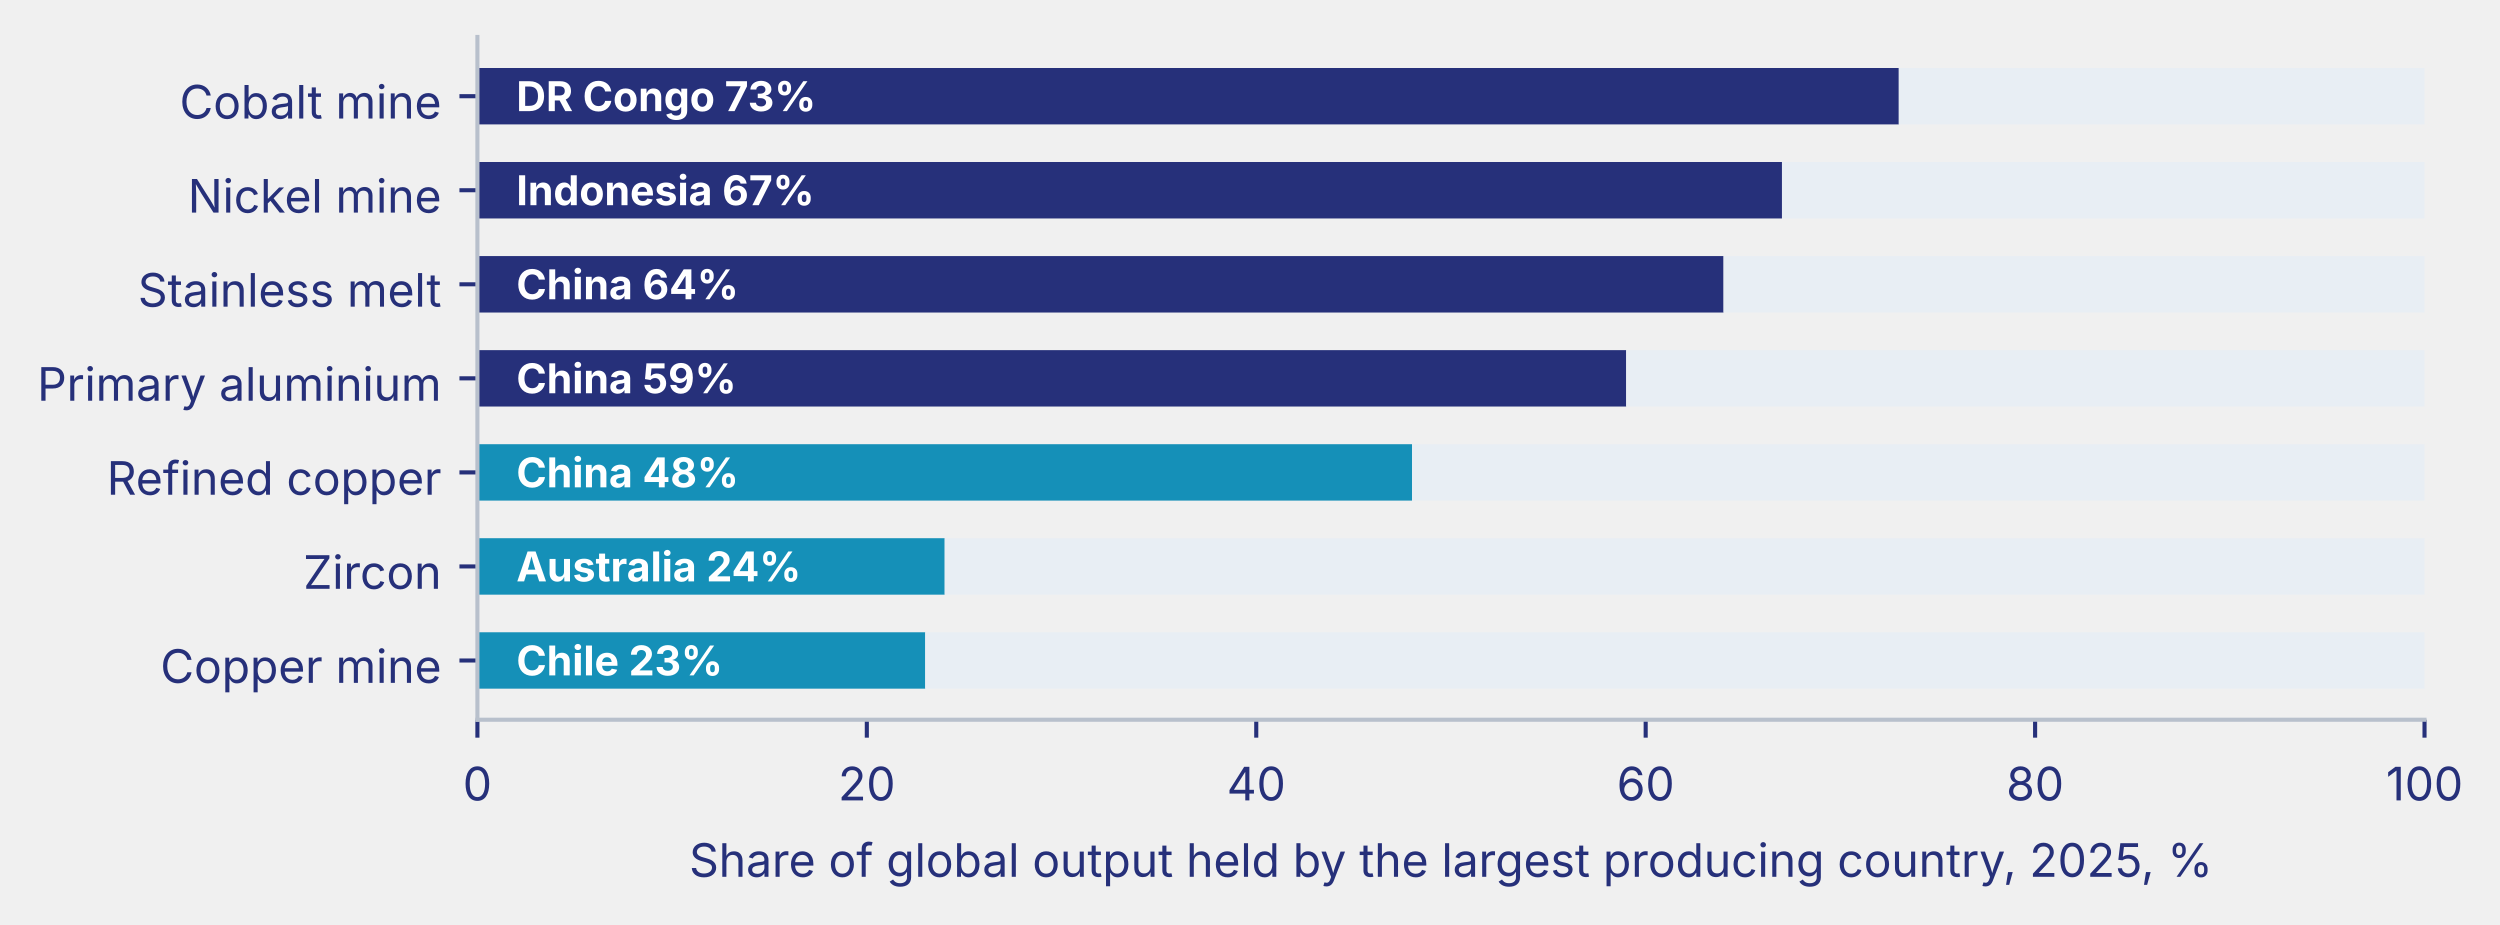
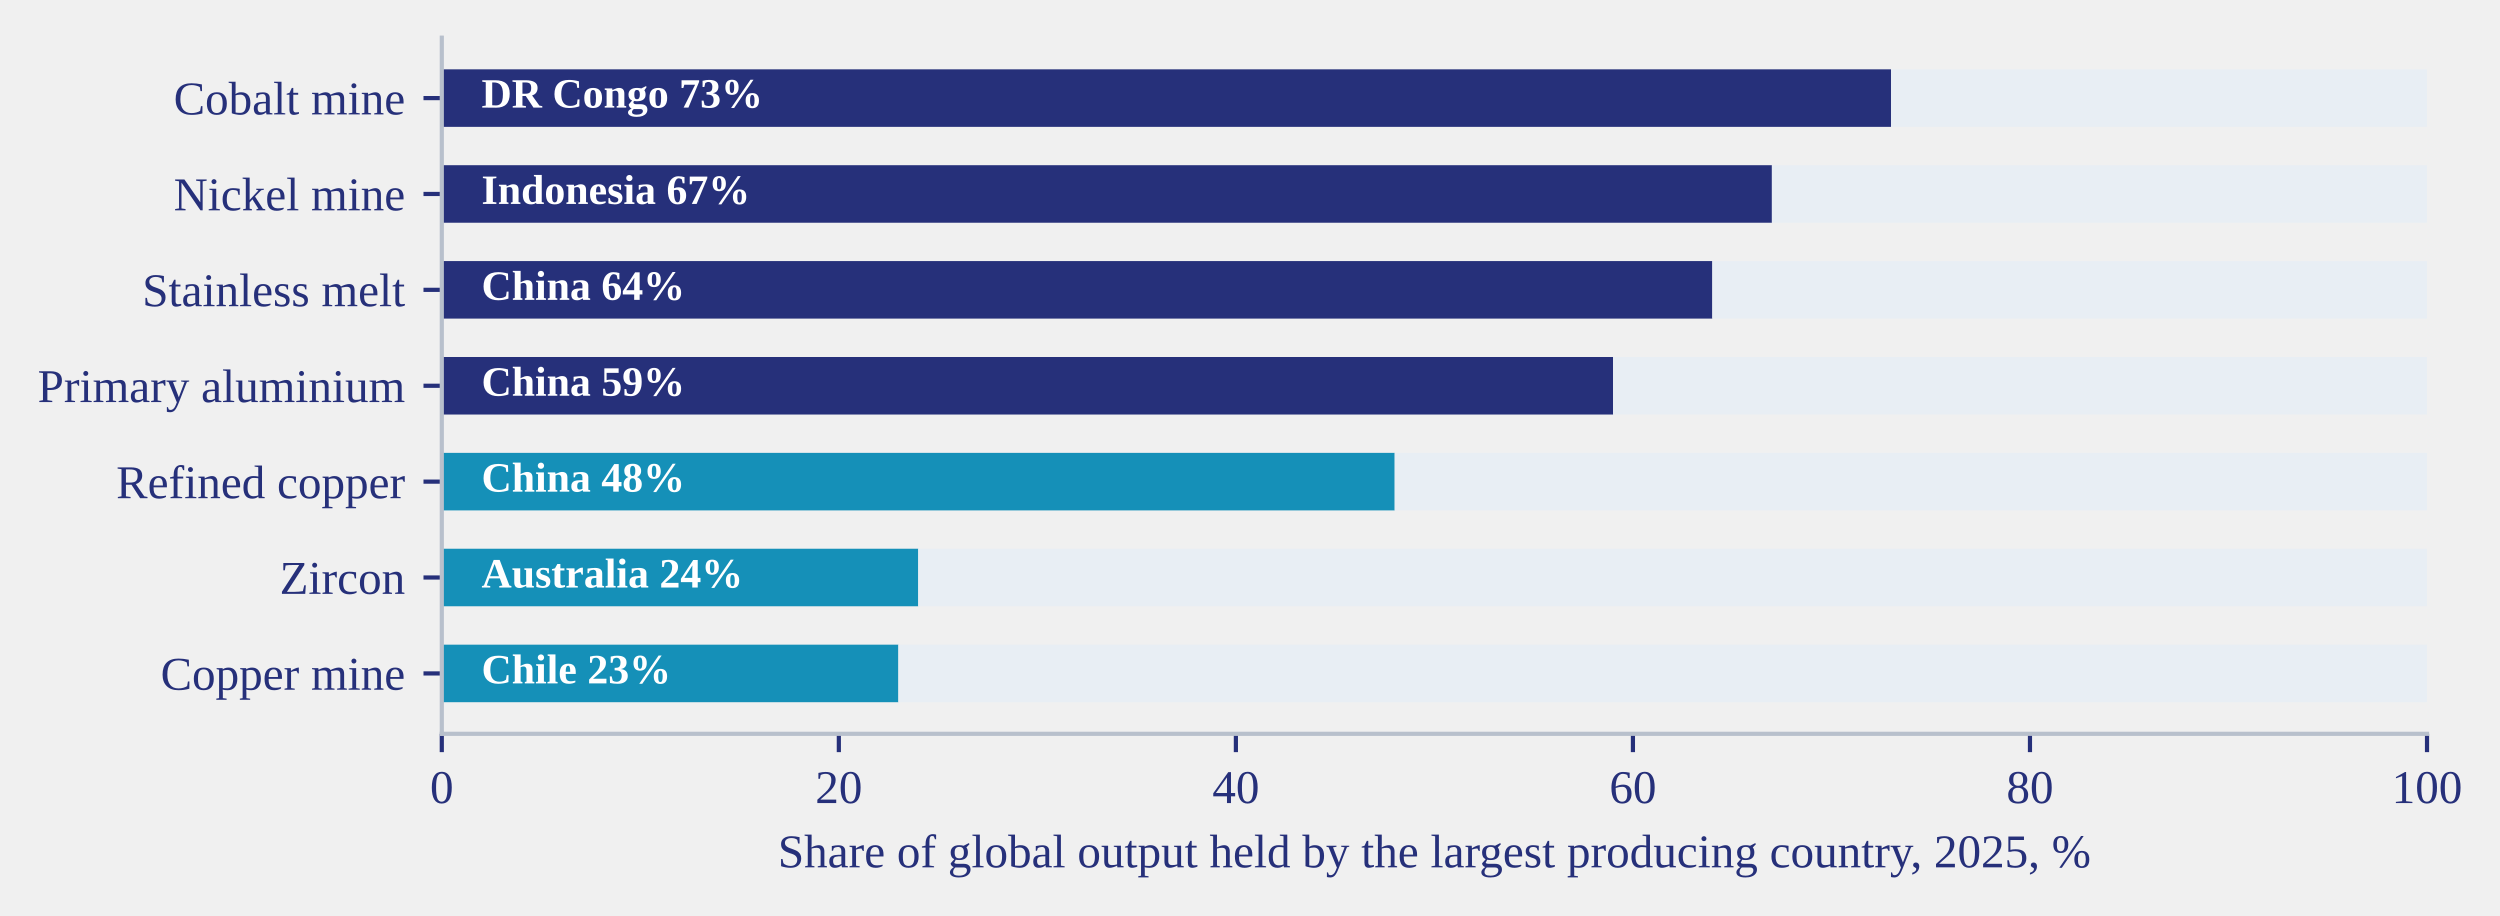
- <svg xmlns="http://www.w3.org/2000/svg" xmlns:xlink="http://www.w3.org/1999/xlink" width="487.18pt" height="180.235pt" viewBox="0 0 487.18 180.235" version="1.1">
+ <svg xmlns="http://www.w3.org/2000/svg" xmlns:xlink="http://www.w3.org/1999/xlink" width="477.831pt" height="174.918pt" viewBox="0 0 477.831 174.918" version="1.1">
  <defs>
    <style type="text/css">*{stroke-linejoin: round; stroke-linecap: butt}</style>
  </defs>
  <g id="figure_1">
    <g id="patch_1">
-       <path d="M 0 180.235  L 487.18 180.235  L 487.18 0  L 0 0  L 0 180.235  z " style="fill: none" />
+       <path d="M 0 174.918  L 477.831 174.918  L 477.831 0  L 0 0  L 0 174.918  z " style="fill: none" />
    </g>
    <g id="axes_1">
      <g id="patch_2">
-         <path d="M 93.032 140.256  L 472.472 140.256  L 472.472 7.2  L 93.032 7.2  L 93.032 140.256  z " style="fill: none" />
+         <path d="M 84.441 140.256  L 463.881 140.256  L 463.881 7.2  L 84.441 7.2  L 84.441 140.256  z " style="fill: none" />
      </g>
      <g id="patch_3">
-         <path d="M 93.032 24.244  L 370.023 24.244  L 370.023 13.248  L 93.032 13.248  z " clip-path="url(#pcd9da8a25a)" style="fill: #26307a" />
+         <path d="M 84.441 24.244  L 361.432 24.244  L 361.432 13.248  L 84.441 13.248  z " clip-path="url(#p6ec8c5e2a3)" style="fill: #26307a" />
      </g>
      <g id="patch_4">
-         <path d="M 93.032 42.572  L 347.256 42.572  L 347.256 31.575  L 93.032 31.575  z " clip-path="url(#pcd9da8a25a)" style="fill: #26307a" />
+         <path d="M 84.441 42.572  L 338.666 42.572  L 338.666 31.575  L 84.441 31.575  z " clip-path="url(#p6ec8c5e2a3)" style="fill: #26307a" />
      </g>
      <g id="patch_5">
-         <path d="M 93.032 60.899  L 335.873 60.899  L 335.873 49.903  L 93.032 49.903  z " clip-path="url(#pcd9da8a25a)" style="fill: #26307a" />
+         <path d="M 84.441 60.899  L 327.282 60.899  L 327.282 49.903  L 84.441 49.903  z " clip-path="url(#p6ec8c5e2a3)" style="fill: #26307a" />
      </g>
      <g id="patch_6">
-         <path d="M 93.032 79.226  L 316.901 79.226  L 316.901 68.23  L 93.032 68.23  z " clip-path="url(#pcd9da8a25a)" style="fill: #26307a" />
+         <path d="M 84.441 79.226  L 308.31 79.226  L 308.31 68.23  L 84.441 68.23  z " clip-path="url(#p6ec8c5e2a3)" style="fill: #26307a" />
      </g>
      <g id="patch_7">
-         <path d="M 93.032 97.553  L 275.163 97.553  L 275.163 86.557  L 93.032 86.557  z " clip-path="url(#pcd9da8a25a)" style="fill: #1590b8" />
+         <path d="M 84.441 97.553  L 266.572 97.553  L 266.572 86.557  L 84.441 86.557  z " clip-path="url(#p6ec8c5e2a3)" style="fill: #1590b8" />
      </g>
      <g id="patch_8">
-         <path d="M 93.032 115.881  L 184.097 115.881  L 184.097 104.884  L 93.032 104.884  z " clip-path="url(#pcd9da8a25a)" style="fill: #1590b8" />
+         <path d="M 84.441 115.881  L 175.506 115.881  L 175.506 104.884  L 84.441 104.884  z " clip-path="url(#p6ec8c5e2a3)" style="fill: #1590b8" />
      </g>
      <g id="patch_9">
-         <path d="M 93.032 134.208  L 180.303 134.208  L 180.303 123.212  L 93.032 123.212  z " clip-path="url(#pcd9da8a25a)" style="fill: #1590b8" />
+         <path d="M 84.441 134.208  L 171.712 134.208  L 171.712 123.212  L 84.441 123.212  z " clip-path="url(#p6ec8c5e2a3)" style="fill: #1590b8" />
      </g>
      <g id="patch_10">
-         <path d="M 370.023 24.244  L 472.472 24.244  L 472.472 13.248  L 370.023 13.248  z " clip-path="url(#pcd9da8a25a)" style="fill: #e8eef4" />
+         <path d="M 361.432 24.244  L 463.881 24.244  L 463.881 13.248  L 361.432 13.248  z " clip-path="url(#p6ec8c5e2a3)" style="fill: #e8eef4" />
      </g>
      <g id="patch_11">
-         <path d="M 347.256 42.572  L 472.472 42.572  L 472.472 31.575  L 347.256 31.575  z " clip-path="url(#pcd9da8a25a)" style="fill: #e8eef4" />
+         <path d="M 338.666 42.572  L 463.881 42.572  L 463.881 31.575  L 338.666 31.575  z " clip-path="url(#p6ec8c5e2a3)" style="fill: #e8eef4" />
      </g>
      <g id="patch_12">
-         <path d="M 335.873 60.899  L 472.472 60.899  L 472.472 49.903  L 335.873 49.903  z " clip-path="url(#pcd9da8a25a)" style="fill: #e8eef4" />
+         <path d="M 327.282 60.899  L 463.881 60.899  L 463.881 49.903  L 327.282 49.903  z " clip-path="url(#p6ec8c5e2a3)" style="fill: #e8eef4" />
      </g>
      <g id="patch_13">
-         <path d="M 316.901 79.226  L 472.472 79.226  L 472.472 68.23  L 316.901 68.23  z " clip-path="url(#pcd9da8a25a)" style="fill: #e8eef4" />
+         <path d="M 308.31 79.226  L 463.881 79.226  L 463.881 68.23  L 308.31 68.23  z " clip-path="url(#p6ec8c5e2a3)" style="fill: #e8eef4" />
      </g>
      <g id="patch_14">
-         <path d="M 275.163 97.553  L 472.472 97.553  L 472.472 86.557  L 275.163 86.557  z " clip-path="url(#pcd9da8a25a)" style="fill: #e8eef4" />
+         <path d="M 266.572 97.553  L 463.881 97.553  L 463.881 86.557  L 266.572 86.557  z " clip-path="url(#p6ec8c5e2a3)" style="fill: #e8eef4" />
      </g>
      <g id="patch_15">
-         <path d="M 184.097 115.881  L 472.472 115.881  L 472.472 104.884  L 184.097 104.884  z " clip-path="url(#pcd9da8a25a)" style="fill: #e8eef4" />
+         <path d="M 175.506 115.881  L 463.881 115.881  L 463.881 104.884  L 175.506 104.884  z " clip-path="url(#p6ec8c5e2a3)" style="fill: #e8eef4" />
      </g>
      <g id="patch_16">
-         <path d="M 180.303 134.208  L 472.472 134.208  L 472.472 123.212  L 180.303 123.212  z " clip-path="url(#pcd9da8a25a)" style="fill: #e8eef4" />
+         <path d="M 171.712 134.208  L 463.881 134.208  L 463.881 123.212  L 171.712 123.212  z " clip-path="url(#p6ec8c5e2a3)" style="fill: #e8eef4" />
      </g>
      <g id="matplotlib.axis_1">
        <g id="xtick_1">
          <g id="line2d_1">
            <defs>
-               <path id="m9b41ab9209" d="M 0 0  L 0 3.5  " style="stroke: #26307a; stroke-width: 0.8" />
+               <path id="mb1dd7a6833" d="M 0 0  L 0 3.5  " style="stroke: #26307a; stroke-width: 0.8" />
            </defs>
            <g>
-               <use xlink:href="#m9b41ab9209" x="93.032" y="140.256" style="fill: #26307a; stroke: #26307a; stroke-width: 0.8" />
+               <use xlink:href="#mb1dd7a6833" x="84.441" y="140.256" style="fill: #26307a; stroke: #26307a; stroke-width: 0.8" />
            </g>
          </g>
          <g id="text_1">
-             <text style="font-size: 9px; font-family: 'Inter'; text-anchor: middle; fill: #26307a" x="93.032" y="155.975" transform="rotate(-0 93.03156 155.9748)">0</text>
+             <text style="font-size: 9px; font-family: 'Liberation Serif'; text-anchor: middle; fill: #26307a" x="84.441" y="153.496" transform="rotate(-0 84.44078 153.4962)">0</text>
          </g>
        </g>
        <g id="xtick_2">
          <g id="line2d_2">
            <g>
-               <use xlink:href="#m9b41ab9209" x="168.92" y="140.256" style="fill: #26307a; stroke: #26307a; stroke-width: 0.8" />
+               <use xlink:href="#mb1dd7a6833" x="160.329" y="140.256" style="fill: #26307a; stroke: #26307a; stroke-width: 0.8" />
            </g>
          </g>
          <g id="text_2">
-             <text style="font-size: 9px; font-family: 'Inter'; text-anchor: middle; fill: #26307a" x="168.92" y="155.975" transform="rotate(-0 168.9196 155.9748)">20</text>
+             <text style="font-size: 9px; font-family: 'Liberation Serif'; text-anchor: middle; fill: #26307a" x="160.329" y="153.496" transform="rotate(-0 160.3288 153.4962)">20</text>
          </g>
        </g>
        <g id="xtick_3">
          <g id="line2d_3">
            <g>
-               <use xlink:href="#m9b41ab9209" x="244.808" y="140.256" style="fill: #26307a; stroke: #26307a; stroke-width: 0.8" />
+               <use xlink:href="#mb1dd7a6833" x="236.217" y="140.256" style="fill: #26307a; stroke: #26307a; stroke-width: 0.8" />
            </g>
          </g>
          <g id="text_3">
-             <text style="font-size: 9px; font-family: 'Inter'; text-anchor: middle; fill: #26307a" x="244.808" y="155.975" transform="rotate(-0 244.8076 155.9748)">40</text>
+             <text style="font-size: 9px; font-family: 'Liberation Serif'; text-anchor: middle; fill: #26307a" x="236.217" y="153.496" transform="rotate(-0 236.2168 153.4962)">40</text>
          </g>
        </g>
        <g id="xtick_4">
          <g id="line2d_4">
            <g>
-               <use xlink:href="#m9b41ab9209" x="320.696" y="140.256" style="fill: #26307a; stroke: #26307a; stroke-width: 0.8" />
+               <use xlink:href="#mb1dd7a6833" x="312.105" y="140.256" style="fill: #26307a; stroke: #26307a; stroke-width: 0.8" />
            </g>
          </g>
          <g id="text_4">
-             <text style="font-size: 9px; font-family: 'Inter'; text-anchor: middle; fill: #26307a" x="320.696" y="155.975" transform="rotate(-0 320.6956 155.9748)">60</text>
+             <text style="font-size: 9px; font-family: 'Liberation Serif'; text-anchor: middle; fill: #26307a" x="312.105" y="153.496" transform="rotate(-0 312.1048 153.4962)">60</text>
          </g>
        </g>
        <g id="xtick_5">
          <g id="line2d_5">
            <g>
-               <use xlink:href="#m9b41ab9209" x="396.584" y="140.256" style="fill: #26307a; stroke: #26307a; stroke-width: 0.8" />
+               <use xlink:href="#mb1dd7a6833" x="387.993" y="140.256" style="fill: #26307a; stroke: #26307a; stroke-width: 0.8" />
            </g>
          </g>
          <g id="text_5">
-             <text style="font-size: 9px; font-family: 'Inter'; text-anchor: middle; fill: #26307a" x="396.584" y="155.975" transform="rotate(-0 396.5836 155.9748)">80</text>
+             <text style="font-size: 9px; font-family: 'Liberation Serif'; text-anchor: middle; fill: #26307a" x="387.993" y="153.496" transform="rotate(-0 387.9928 153.4962)">80</text>
          </g>
        </g>
        <g id="xtick_6">
          <g id="line2d_6">
            <g>
-               <use xlink:href="#m9b41ab9209" x="472.472" y="140.256" style="fill: #26307a; stroke: #26307a; stroke-width: 0.8" />
+               <use xlink:href="#mb1dd7a6833" x="463.881" y="140.256" style="fill: #26307a; stroke: #26307a; stroke-width: 0.8" />
            </g>
          </g>
          <g id="text_6">
-             <text style="font-size: 9px; font-family: 'Inter'; text-anchor: middle; fill: #26307a" x="472.472" y="155.975" transform="rotate(-0 472.4716 155.9748)">100</text>
+             <text style="font-size: 9px; font-family: 'Liberation Serif'; text-anchor: middle; fill: #26307a" x="463.881" y="153.496" transform="rotate(-0 463.8808 153.4962)">100</text>
          </g>
        </g>
        <g id="text_7">
-           <text style="font-size: 9px; font-family: 'Inter'; text-anchor: middle; fill: #26307a" x="282.752" y="170.864" transform="rotate(-0 282.7516 170.8644)">Share of global output held by the largest producing country, 2025, %</text>
+           <text style="font-size: 9px; font-family: 'Liberation Serif'; text-anchor: middle; fill: #26307a" x="274.161" y="165.775" transform="rotate(-0 274.1608 165.7752)">Share of global output held by the largest producing country, 2025, %</text>
        </g>
      </g>
      <g id="matplotlib.axis_2">
        <g id="ytick_1">
          <g id="line2d_7">
            <defs>
-               <path id="mf9a1f08c25" d="M 0 0  L -3.5 0  " style="stroke: #26307a; stroke-width: 0.8" />
+               <path id="m2c87d9b9da" d="M 0 0  L -3.5 0  " style="stroke: #26307a; stroke-width: 0.8" />
            </defs>
            <g>
-               <use xlink:href="#mf9a1f08c25" x="93.032" y="18.746" style="fill: #26307a; stroke: #26307a; stroke-width: 0.8" />
+               <use xlink:href="#m2c87d9b9da" x="84.441" y="18.746" style="fill: #26307a; stroke: #26307a; stroke-width: 0.8" />
            </g>
          </g>
          <g id="text_8">
-             <text style="font-size: 9px; font-family: 'Inter'; text-anchor: end; fill: #26307a" x="86.032" y="23.106" transform="rotate(-0 86.03156 23.10556)">Cobalt mine</text>
+             <text style="font-size: 9px; font-family: 'Liberation Serif'; text-anchor: end; fill: #26307a" x="77.441" y="21.869" transform="rotate(-0 77.44078 21.86876)">Cobalt mine</text>
          </g>
        </g>
        <g id="ytick_2">
          <g id="line2d_8">
            <g>
-               <use xlink:href="#mf9a1f08c25" x="93.032" y="37.073" style="fill: #26307a; stroke: #26307a; stroke-width: 0.8" />
+               <use xlink:href="#m2c87d9b9da" x="84.441" y="37.073" style="fill: #26307a; stroke: #26307a; stroke-width: 0.8" />
            </g>
          </g>
          <g id="text_9">
-             <text style="font-size: 9px; font-family: 'Inter'; text-anchor: end; fill: #26307a" x="86.032" y="41.433" transform="rotate(-0 86.03156 41.43283)">Nickel mine</text>
+             <text style="font-size: 9px; font-family: 'Liberation Serif'; text-anchor: end; fill: #26307a" x="77.441" y="40.196" transform="rotate(-0 77.44078 40.19603)">Nickel mine</text>
          </g>
        </g>
        <g id="ytick_3">
          <g id="line2d_9">
            <g>
-               <use xlink:href="#mf9a1f08c25" x="93.032" y="55.401" style="fill: #26307a; stroke: #26307a; stroke-width: 0.8" />
+               <use xlink:href="#m2c87d9b9da" x="84.441" y="55.401" style="fill: #26307a; stroke: #26307a; stroke-width: 0.8" />
            </g>
          </g>
          <g id="text_10">
-             <text style="font-size: 9px; font-family: 'Inter'; text-anchor: end; fill: #26307a" x="86.032" y="59.76" transform="rotate(-0 86.03156 59.7601)">Stainless melt</text>
+             <text style="font-size: 9px; font-family: 'Liberation Serif'; text-anchor: end; fill: #26307a" x="77.441" y="58.523" transform="rotate(-0 77.44078 58.52331)">Stainless melt</text>
          </g>
        </g>
        <g id="ytick_4">
          <g id="line2d_10">
            <g>
-               <use xlink:href="#mf9a1f08c25" x="93.032" y="73.728" style="fill: #26307a; stroke: #26307a; stroke-width: 0.8" />
+               <use xlink:href="#m2c87d9b9da" x="84.441" y="73.728" style="fill: #26307a; stroke: #26307a; stroke-width: 0.8" />
            </g>
          </g>
          <g id="text_11">
-             <text style="font-size: 9px; font-family: 'Inter'; text-anchor: end; fill: #26307a" x="86.032" y="78.087" transform="rotate(-0 86.03156 78.08737)">Primary aluminium</text>
+             <text style="font-size: 9px; font-family: 'Liberation Serif'; text-anchor: end; fill: #26307a" x="77.441" y="76.851" transform="rotate(-0 77.44078 76.85058)">Primary aluminium</text>
          </g>
        </g>
        <g id="ytick_5">
          <g id="line2d_11">
            <g>
-               <use xlink:href="#mf9a1f08c25" x="93.032" y="92.055" style="fill: #26307a; stroke: #26307a; stroke-width: 0.8" />
+               <use xlink:href="#m2c87d9b9da" x="84.441" y="92.055" style="fill: #26307a; stroke: #26307a; stroke-width: 0.8" />
            </g>
          </g>
          <g id="text_12">
-             <text style="font-size: 9px; font-family: 'Inter'; text-anchor: end; fill: #26307a" x="86.032" y="96.415" transform="rotate(-0 86.03156 96.41465)">Refined copper</text>
+             <text style="font-size: 9px; font-family: 'Liberation Serif'; text-anchor: end; fill: #26307a" x="77.441" y="95.224" transform="rotate(-0 77.44078 95.22355)">Refined copper</text>
          </g>
        </g>
        <g id="ytick_6">
          <g id="line2d_12">
            <g>
-               <use xlink:href="#mf9a1f08c25" x="93.032" y="110.383" style="fill: #26307a; stroke: #26307a; stroke-width: 0.8" />
+               <use xlink:href="#m2c87d9b9da" x="84.441" y="110.383" style="fill: #26307a; stroke: #26307a; stroke-width: 0.8" />
            </g>
          </g>
          <g id="text_13">
-             <text style="font-size: 9px; font-family: 'Inter'; text-anchor: end; fill: #26307a" x="86.032" y="114.742" transform="rotate(-0 86.03156 114.7419)">Zircon</text>
+             <text style="font-size: 9px; font-family: 'Liberation Serif'; text-anchor: end; fill: #26307a" x="77.441" y="113.503" transform="rotate(-0 77.44078 113.5027)">Zircon</text>
          </g>
        </g>
        <g id="ytick_7">
          <g id="line2d_13">
            <g>
-               <use xlink:href="#mf9a1f08c25" x="93.032" y="128.71" style="fill: #26307a; stroke: #26307a; stroke-width: 0.8" />
+               <use xlink:href="#m2c87d9b9da" x="84.441" y="128.71" style="fill: #26307a; stroke: #26307a; stroke-width: 0.8" />
            </g>
          </g>
          <g id="text_14">
-             <text style="font-size: 9px; font-family: 'Inter'; text-anchor: end; fill: #26307a" x="86.032" y="133.069" transform="rotate(-0 86.03156 133.0692)">Copper mine</text>
+             <text style="font-size: 9px; font-family: 'Liberation Serif'; text-anchor: end; fill: #26307a" x="77.441" y="131.83" transform="rotate(-0 77.44078 131.8299)">Copper mine</text>
          </g>
        </g>
      </g>
      <g id="patch_17">
-         <path d="M 93.032 140.256  L 93.032 7.2  " style="fill: none; stroke: #b8c0cc; stroke-width: 0.8; stroke-linejoin: miter; stroke-linecap: square" />
+         <path d="M 84.441 140.256  L 84.441 7.2  " style="fill: none; stroke: #b8c0cc; stroke-width: 0.8; stroke-linejoin: miter; stroke-linecap: square" />
      </g>
      <g id="patch_18">
-         <path d="M 93.032 140.256  L 472.472 140.256  " style="fill: none; stroke: #b8c0cc; stroke-width: 0.8; stroke-linejoin: miter; stroke-linecap: square" />
+         <path d="M 84.441 140.256  L 463.881 140.256  " style="fill: none; stroke: #b8c0cc; stroke-width: 0.8; stroke-linejoin: miter; stroke-linecap: square" />
      </g>
      <g id="text_15">
-         <text style="font-weight: 700; font-size: 8px; font-family: 'Inter'; text-anchor: start; fill: #ffffff" x="100.62" y="21.656" transform="rotate(-0 100.6204 21.65634)">DR Congo  73%</text>
+         <text style="font-weight: 700; font-size: 8px; font-family: 'Liberation Serif'; text-anchor: start; fill: #ffffff" x="92.03" y="20.572" transform="rotate(-0 92.02958 20.57204)">DR Congo  73%</text>
      </g>
      <g id="text_16">
-         <text style="font-weight: 700; font-size: 8px; font-family: 'Inter'; text-anchor: start; fill: #ffffff" x="100.62" y="39.984" transform="rotate(-0 100.6204 39.98361)">Indonesia  67%</text>
+         <text style="font-weight: 700; font-size: 8px; font-family: 'Liberation Serif'; text-anchor: start; fill: #ffffff" x="92.03" y="38.986" transform="rotate(-0 92.02958 38.9858)">Indonesia  67%</text>
      </g>
      <g id="text_17">
-         <text style="font-weight: 700; font-size: 8px; font-family: 'Inter'; text-anchor: start; fill: #ffffff" x="100.62" y="58.311" transform="rotate(-0 100.6204 58.31088)">China  64%</text>
+         <text style="font-weight: 700; font-size: 8px; font-family: 'Liberation Serif'; text-anchor: start; fill: #ffffff" x="92.03" y="57.313" transform="rotate(-0 92.02958 57.31307)">China  64%</text>
      </g>
      <g id="text_18">
-         <text style="font-weight: 700; font-size: 8px; font-family: 'Inter'; text-anchor: start; fill: #ffffff" x="100.62" y="76.638" transform="rotate(-0 100.6204 76.63816)">China  59%</text>
+         <text style="font-weight: 700; font-size: 8px; font-family: 'Liberation Serif'; text-anchor: start; fill: #ffffff" x="92.03" y="75.64" transform="rotate(-0 92.02958 75.64034)">China  59%</text>
      </g>
      <g id="text_19">
-         <text style="font-weight: 700; font-size: 8px; font-family: 'Inter'; text-anchor: start; fill: #ffffff" x="100.62" y="94.965" transform="rotate(-0 100.6204 94.96543)">China  48%</text>
+         <text style="font-weight: 700; font-size: 8px; font-family: 'Liberation Serif'; text-anchor: start; fill: #ffffff" x="92.03" y="93.968" transform="rotate(-0 92.02958 93.96762)">China  48%</text>
      </g>
      <g id="text_20">
-         <text style="font-weight: 700; font-size: 8px; font-family: 'Inter'; text-anchor: start; fill: #ffffff" x="100.62" y="113.293" transform="rotate(-0 100.6204 113.2927)">Australia  24%</text>
+         <text style="font-weight: 700; font-size: 8px; font-family: 'Liberation Serif'; text-anchor: start; fill: #ffffff" x="92.03" y="112.295" transform="rotate(-0 92.02958 112.2949)">Australia  24%</text>
      </g>
      <g id="text_21">
-         <text style="font-weight: 700; font-size: 8px; font-family: 'Inter'; text-anchor: start; fill: #ffffff" x="100.62" y="131.62" transform="rotate(-0 100.6204 131.62)">Chile  23%</text>
+         <text style="font-weight: 700; font-size: 8px; font-family: 'Liberation Serif'; text-anchor: start; fill: #ffffff" x="92.03" y="130.622" transform="rotate(-0 92.02958 130.6222)">Chile  23%</text>
      </g>
    </g>
  </g>
  <defs>
-     <clipPath id="pcd9da8a25a">
-       <rect x="93.032" y="7.2" width="379.44" height="133.056" />
+     <clipPath id="p6ec8c5e2a3">
+       <rect x="84.441" y="7.2" width="379.44" height="133.056" />
    </clipPath>
  </defs>
</svg>
